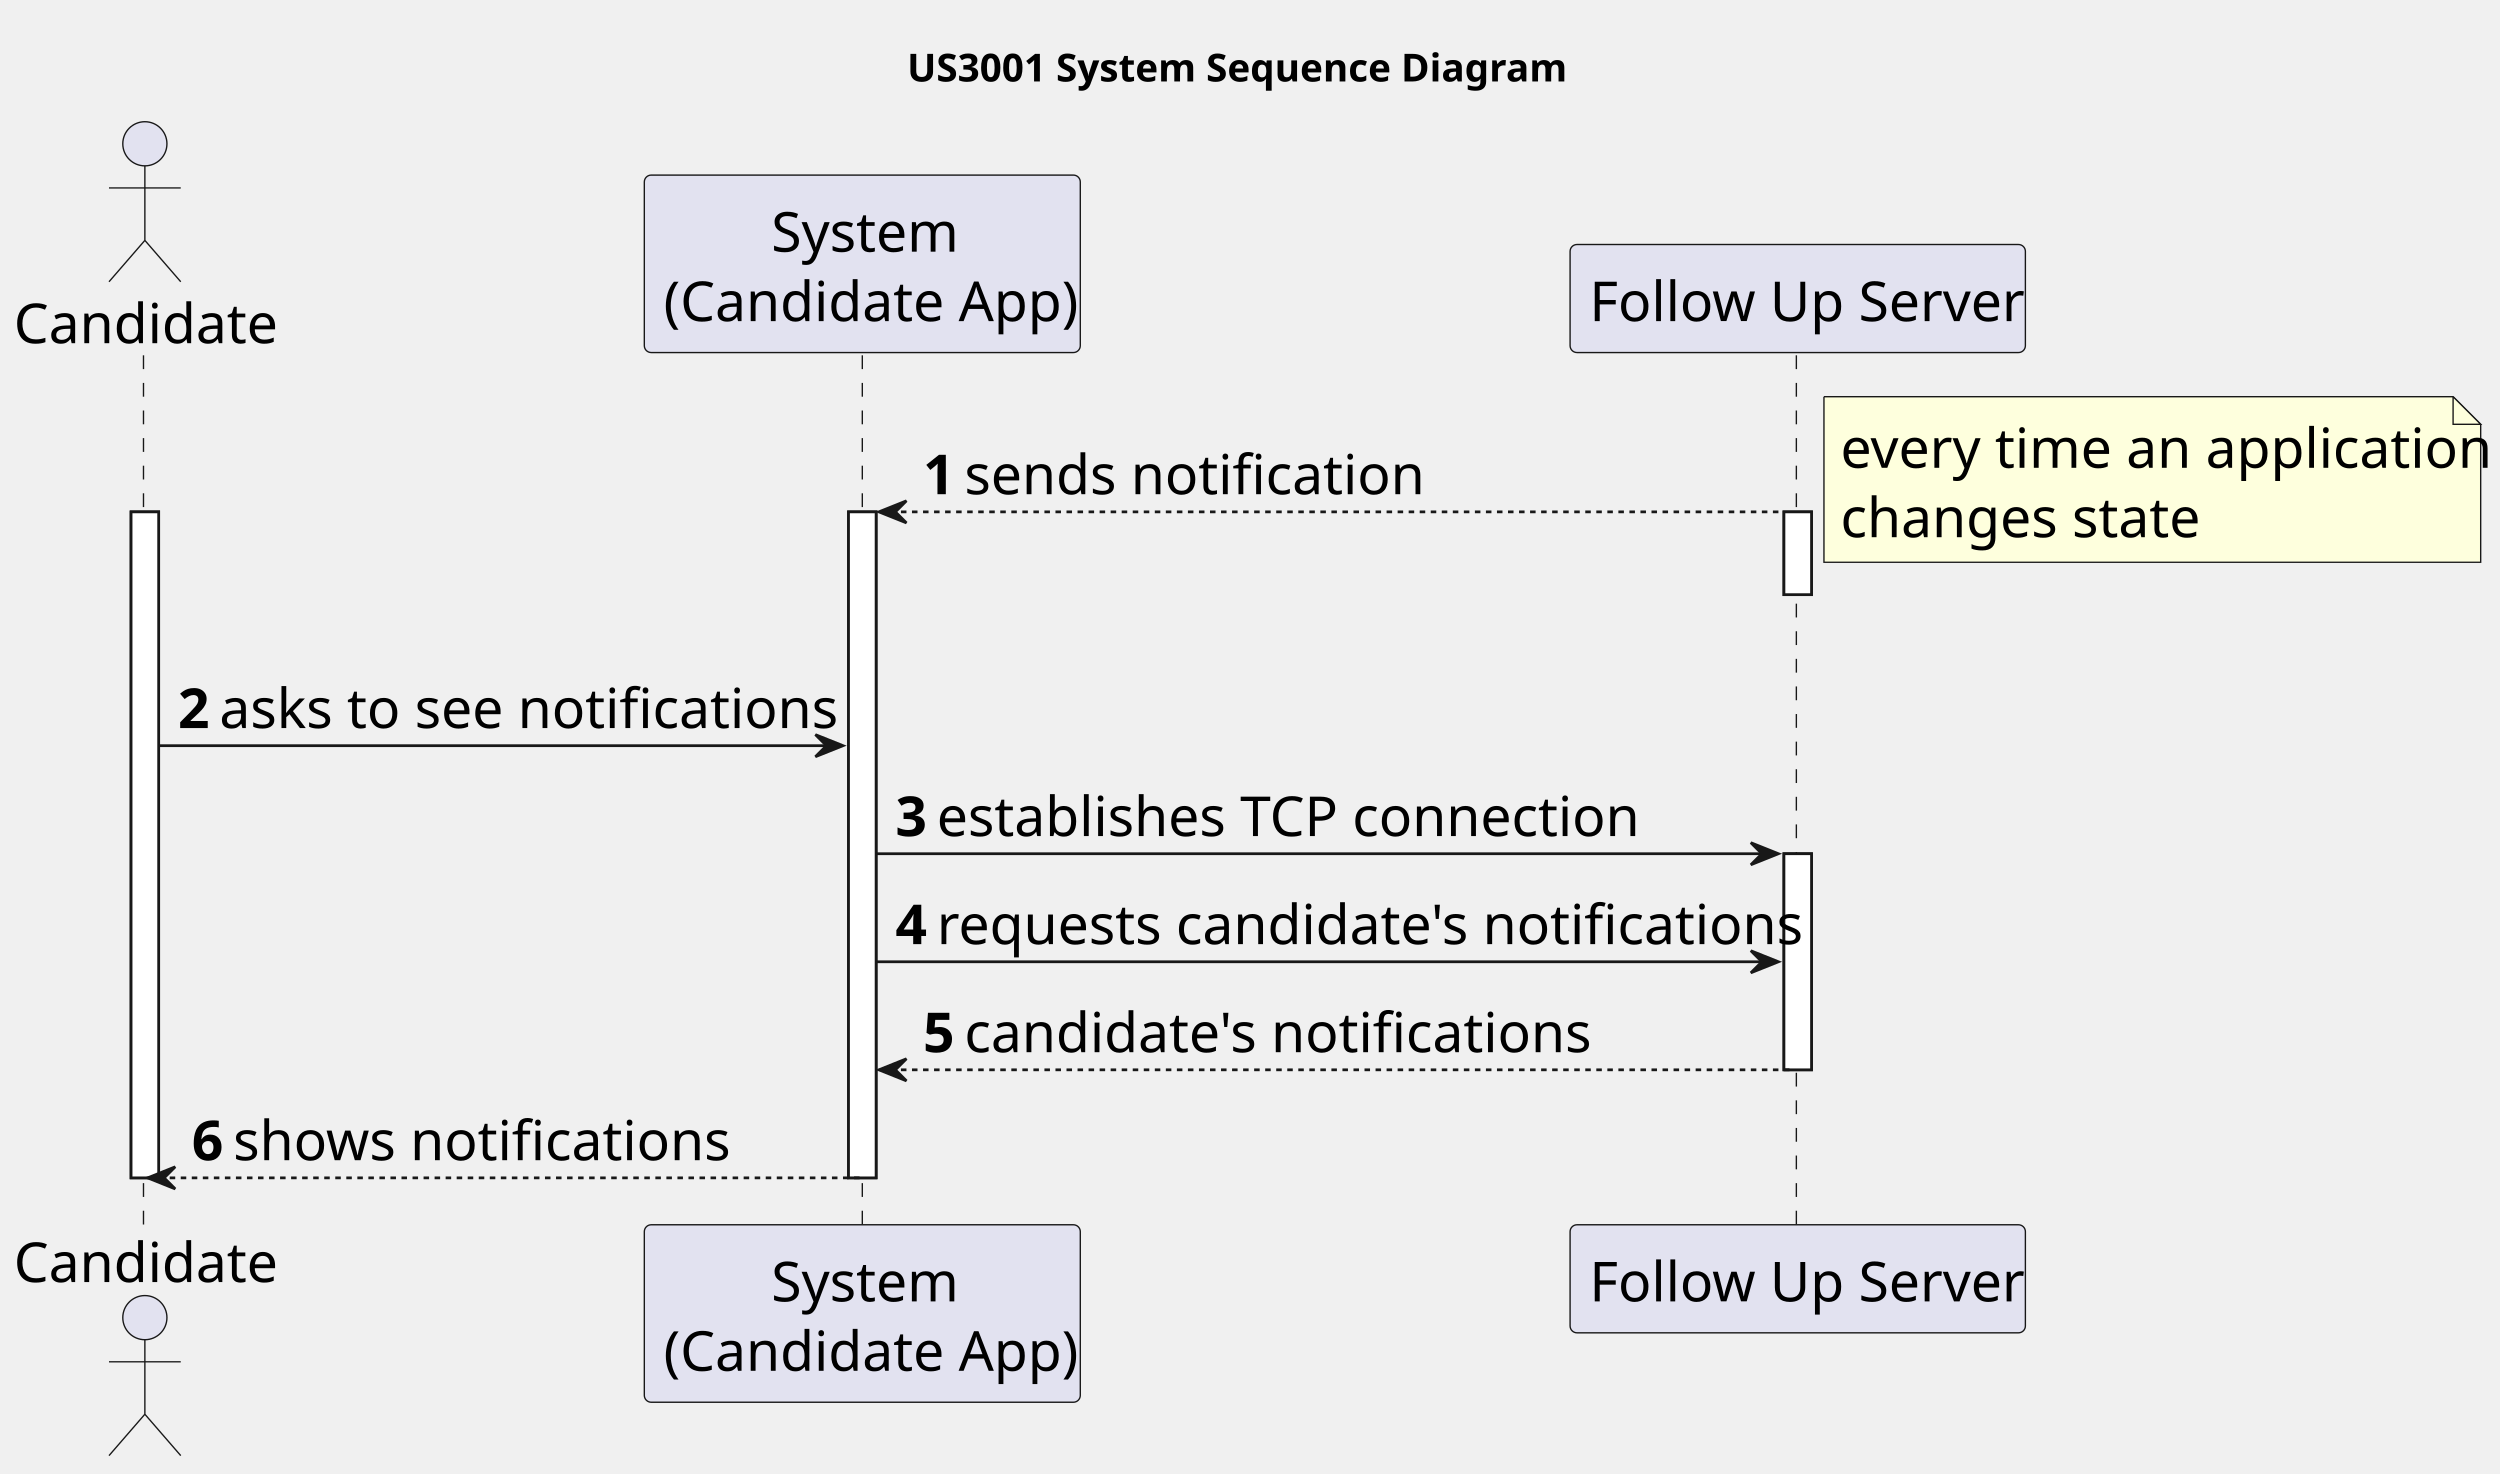
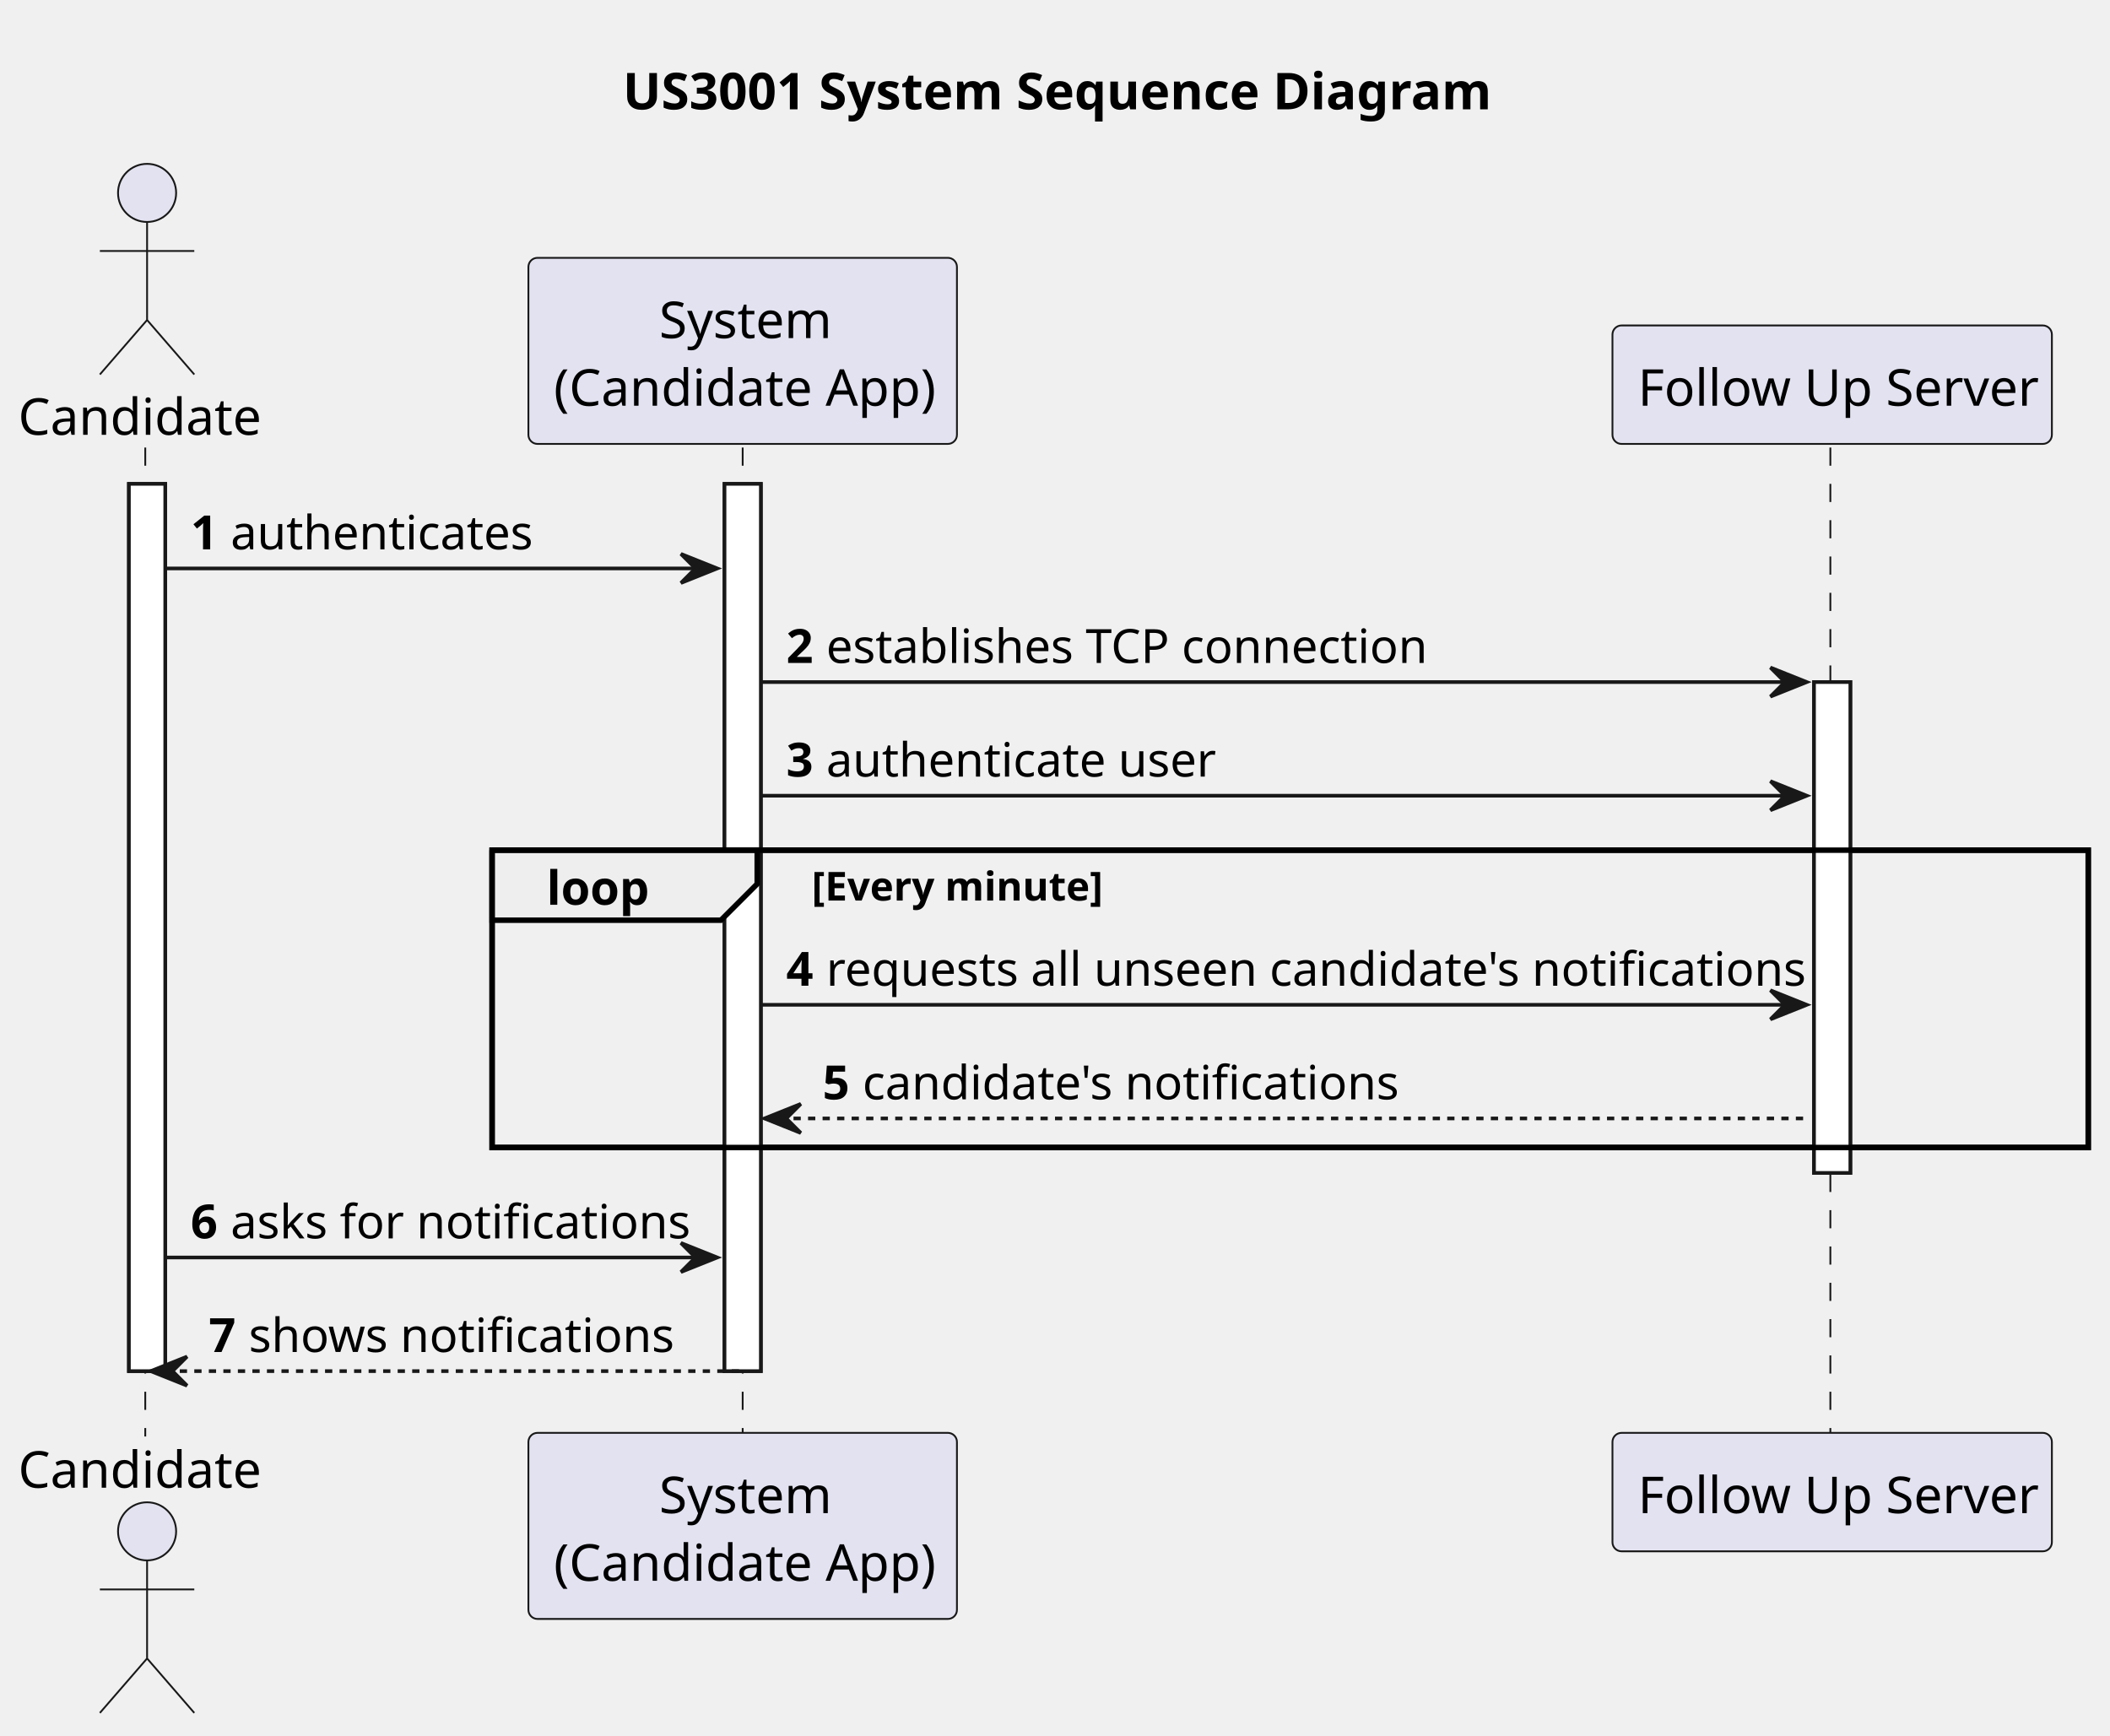
- <svg xmlns="http://www.w3.org/2000/svg" contentStyleType="text/css" height="534px" preserveAspectRatio="none" style="width:906px;height:534px;background:#FFFFFF;" version="1.1" viewBox="0 0 906 534" width="906px" zoomAndPan="magnify">
+ <svg xmlns="http://www.w3.org/2000/svg" contentStyleType="text/css" height="478px" preserveAspectRatio="none" style="width:581px;height:478px;background:#FFFFFF;" version="1.1" viewBox="0 0 581 478" width="581px" zoomAndPan="magnify">
  <defs />
  <g>
-     <text fill="#000000" font-family="sans-serif" font-size="14" font-weight="bold" lengthAdjust="spacing" textLength="241" x="328.75" y="29.533">US3001 System Sequence Diagram</text>
-     <rect fill="#FFFFFF" height="241.359" style="stroke:#181818;stroke-width:1.0;" width="10" x="47.5" y="185.5" />
-     <rect fill="#FFFFFF" height="241.359" style="stroke:#181818;stroke-width:1.0;" width="10" x="307.5" y="185.5" />
-     <rect fill="#FFFFFF" height="30" style="stroke:#181818;stroke-width:1.0;" width="10" x="646.5" y="185.5" />
-     <rect fill="#FFFFFF" height="78.312" style="stroke:#181818;stroke-width:1.0;" width="10" x="646.5" y="309.391" />
-     <line style="stroke:#181818;stroke-width:0.5;stroke-dasharray:5.0,5.0;" x1="52" x2="52" y1="128.766" y2="444.859" />
-     <line style="stroke:#181818;stroke-width:0.5;stroke-dasharray:5.0,5.0;" x1="312.5" x2="312.5" y1="128.766" y2="444.859" />
-     <line style="stroke:#181818;stroke-width:0.5;stroke-dasharray:5.0,5.0;" x1="651" x2="651" y1="128.766" y2="444.859" />
-     <text fill="#000000" font-family="sans-serif" font-size="20" lengthAdjust="spacing" textLength="89" x="5" y="124.371">Candidate</text>
-     <ellipse cx="52.5" cy="52.109" fill="#E2E2F0" rx="8" ry="8" style="stroke:#181818;stroke-width:0.5;" />
-     <path d="M52.5,60.109 L52.5,87.109 M39.5,68.109 L65.5,68.109 M52.5,87.109 L39.5,102.109 M52.5,87.109 L65.5,102.109 " fill="none" style="stroke:#181818;stroke-width:0.5;" />
-     <text fill="#000000" font-family="sans-serif" font-size="20" lengthAdjust="spacing" textLength="89" x="5" y="464.621">Candidate</text>
-     <ellipse cx="52.5" cy="477.516" fill="#E2E2F0" rx="8" ry="8" style="stroke:#181818;stroke-width:0.5;" />
-     <path d="M52.5,485.516 L52.5,512.516 M39.5,493.516 L65.5,493.516 M52.5,512.516 L39.5,527.516 M52.5,512.516 L65.5,527.516 " fill="none" style="stroke:#181818;stroke-width:0.5;" />
-     <rect fill="#E2E2F0" height="64.312" rx="2.5" ry="2.5" style="stroke:#181818;stroke-width:0.5;" width="158" x="233.5" y="63.453" />
-     <text fill="#000000" font-family="sans-serif" font-size="20" lengthAdjust="spacing" textLength="66" x="279.5" y="91.215">System</text>
-     <text fill="#000000" font-family="sans-serif" font-size="20" lengthAdjust="spacing" textLength="144" x="240.5" y="116.371">(Candidate App)</text>
-     <rect fill="#E2E2F0" height="64.312" rx="2.5" ry="2.5" style="stroke:#181818;stroke-width:0.5;" width="158" x="233.5" y="443.859" />
-     <text fill="#000000" font-family="sans-serif" font-size="20" lengthAdjust="spacing" textLength="66" x="279.5" y="471.621">System</text>
-     <text fill="#000000" font-family="sans-serif" font-size="20" lengthAdjust="spacing" textLength="144" x="240.5" y="496.777">(Candidate App)</text>
-     <rect fill="#E2E2F0" height="39.156" rx="2.5" ry="2.5" style="stroke:#181818;stroke-width:0.5;" width="165" x="569" y="88.609" />
-     <text fill="#000000" font-family="sans-serif" font-size="20" lengthAdjust="spacing" textLength="151" x="576" y="116.371">Follow Up Server</text>
-     <rect fill="#E2E2F0" height="39.156" rx="2.5" ry="2.5" style="stroke:#181818;stroke-width:0.5;" width="165" x="569" y="443.859" />
-     <text fill="#000000" font-family="sans-serif" font-size="20" lengthAdjust="spacing" textLength="151" x="576" y="471.621">Follow Up Server</text>
-     <rect fill="#FFFFFF" height="241.359" style="stroke:#181818;stroke-width:1.0;" width="10" x="47.5" y="185.5" />
-     <rect fill="#FFFFFF" height="241.359" style="stroke:#181818;stroke-width:1.0;" width="10" x="307.5" y="185.5" />
-     <rect fill="#FFFFFF" height="30" style="stroke:#181818;stroke-width:1.0;" width="10" x="646.5" y="185.5" />
-     <rect fill="#FFFFFF" height="78.312" style="stroke:#181818;stroke-width:1.0;" width="10" x="646.5" y="309.391" />
-     <polygon fill="#181818" points="328.5,181.5,318.5,185.5,328.5,189.5,324.5,185.5" style="stroke:#181818;stroke-width:1.0;" />
-     <line style="stroke:#181818;stroke-width:1.0;stroke-dasharray:2.0,2.0;" x1="322.5" x2="645.5" y1="185.5" y2="185.5" />
-     <text fill="#000000" font-family="sans-serif" font-size="20" font-weight="bold" lengthAdjust="spacing" textLength="11" x="334.5" y="179.106">1</text>
-     <text fill="#000000" font-family="sans-serif" font-size="20" lengthAdjust="spacing" textLength="151" x="349.5" y="179.106">sends notification</text>
-     <path d="M661,143.766 L661,203.766 L899,203.766 L899,153.766 L889,143.766 L661,143.766 " fill="#FEFFDD" style="stroke:#181818;stroke-width:0.5;" />
-     <path d="M889,143.766 L889,153.766 L899,153.766 L889,143.766 " fill="#FEFFDD" style="stroke:#181818;stroke-width:0.5;" />
-     <text fill="#000000" font-family="sans-serif" font-size="20" lengthAdjust="spacing" textLength="217" x="667" y="169.527">every time an application</text>
-     <text fill="#000000" font-family="sans-serif" font-size="20" lengthAdjust="spacing" textLength="123" x="667" y="194.684">changes state</text>
-     <polygon fill="#181818" points="295.5,266.234,305.5,270.234,295.5,274.234,299.5,270.234" style="stroke:#181818;stroke-width:1.0;" />
-     <line style="stroke:#181818;stroke-width:1.0;" x1="57.5" x2="301.5" y1="270.234" y2="270.234" />
-     <text fill="#000000" font-family="sans-serif" font-size="20" font-weight="bold" lengthAdjust="spacing" textLength="11" x="64.5" y="263.84">2</text>
-     <text fill="#000000" font-family="sans-serif" font-size="20" lengthAdjust="spacing" textLength="211" x="79.5" y="263.84">asks to see notifications</text>
-     <polygon fill="#181818" points="634.5,305.391,644.5,309.391,634.5,313.391,638.5,309.391" style="stroke:#181818;stroke-width:1.0;" />
-     <line style="stroke:#181818;stroke-width:1.0;" x1="317.5" x2="640.5" y1="309.391" y2="309.391" />
-     <text fill="#000000" font-family="sans-serif" font-size="20" font-weight="bold" lengthAdjust="spacing" textLength="11" x="324.5" y="302.996">3</text>
-     <text fill="#000000" font-family="sans-serif" font-size="20" lengthAdjust="spacing" textLength="242" x="339.5" y="302.996">establishes TCP connection</text>
-     <polygon fill="#181818" points="634.5,344.547,644.5,348.547,634.5,352.547,638.5,348.547" style="stroke:#181818;stroke-width:1.0;" />
-     <line style="stroke:#181818;stroke-width:1.0;" x1="317.5" x2="640.5" y1="348.547" y2="348.547" />
-     <text fill="#000000" font-family="sans-serif" font-size="20" font-weight="bold" lengthAdjust="spacing" textLength="11" x="324.5" y="342.152">4</text>
-     <text fill="#000000" font-family="sans-serif" font-size="20" lengthAdjust="spacing" textLength="290" x="339.5" y="342.152">requests candidate's notifications</text>
-     <polygon fill="#181818" points="328.5,383.703,318.5,387.703,328.5,391.703,324.5,387.703" style="stroke:#181818;stroke-width:1.0;" />
-     <line style="stroke:#181818;stroke-width:1.0;stroke-dasharray:2.0,2.0;" x1="322.5" x2="650.5" y1="387.703" y2="387.703" />
-     <text fill="#000000" font-family="sans-serif" font-size="20" font-weight="bold" lengthAdjust="spacing" textLength="11" x="334.5" y="381.309">5</text>
-     <text fill="#000000" font-family="sans-serif" font-size="20" lengthAdjust="spacing" textLength="208" x="349.5" y="381.309">candidate's notifications</text>
-     <polygon fill="#181818" points="63.5,422.859,53.5,426.859,63.5,430.859,59.5,426.859" style="stroke:#181818;stroke-width:1.0;" />
-     <line style="stroke:#181818;stroke-width:1.0;stroke-dasharray:2.0,2.0;" x1="57.5" x2="311.5" y1="426.859" y2="426.859" />
-     <text fill="#000000" font-family="sans-serif" font-size="20" font-weight="bold" lengthAdjust="spacing" textLength="11" x="69.5" y="420.465">6</text>
-     <text fill="#000000" font-family="sans-serif" font-size="20" lengthAdjust="spacing" textLength="165" x="84.5" y="420.465">shows notifications</text>
+     <text fill="#000000" font-family="sans-serif" font-size="14" font-weight="bold" lengthAdjust="spacing" textLength="241" x="171.5" y="30.107">US3001 System Sequence Diagram</text>
+     <rect fill="#FFFFFF" height="244.328" style="stroke:#181818;stroke-width:1.0;" width="10" x="35.5" y="133.242" />
+     <rect fill="#FFFFFF" height="244.328" style="stroke:#181818;stroke-width:1.0;" width="10" x="199.5" y="133.242" />
+     <rect fill="#FFFFFF" height="135.164" style="stroke:#181818;stroke-width:1.0;" width="10" x="499.5" y="187.824" />
+     <rect fill="none" height="81.873" style="stroke:#000000;stroke-width:1.5;" width="439.5" x="135.5" y="234.115" />
+     <line style="stroke:#181818;stroke-width:0.5;stroke-dasharray:5.0,5.0;" x1="40" x2="40" y1="123.242" y2="395.57" />
+     <line style="stroke:#181818;stroke-width:0.5;stroke-dasharray:5.0,5.0;" x1="204.5" x2="204.5" y1="123.242" y2="395.57" />
+     <line style="stroke:#181818;stroke-width:0.5;stroke-dasharray:5.0,5.0;" x1="504" x2="504" y1="123.242" y2="395.57" />
+     <text fill="#000000" font-family="sans-serif" font-size="14" lengthAdjust="spacing" textLength="65" x="5" y="119.728">Candidate</text>
+     <ellipse cx="40.5" cy="53.121" fill="#E2E2F0" rx="8" ry="8" style="stroke:#181818;stroke-width:0.5;" />
+     <path d="M40.5,61.121 L40.5,88.121 M27.5,69.121 L53.5,69.121 M40.5,88.121 L27.5,103.121 M40.5,88.121 L53.5,103.121 " fill="none" style="stroke:#181818;stroke-width:0.5;" />
+     <text fill="#000000" font-family="sans-serif" font-size="14" lengthAdjust="spacing" textLength="65" x="5" y="409.678">Candidate</text>
+     <ellipse cx="40.5" cy="421.691" fill="#E2E2F0" rx="8" ry="8" style="stroke:#181818;stroke-width:0.5;" />
+     <path d="M40.5,429.691 L40.5,456.691 M27.5,437.691 L53.5,437.691 M40.5,456.691 L27.5,471.691 M40.5,456.691 L53.5,471.691 " fill="none" style="stroke:#181818;stroke-width:0.5;" />
+     <rect fill="#E2E2F0" height="51.242" rx="2.5" ry="2.5" style="stroke:#181818;stroke-width:0.5;" width="118" x="145.5" y="71" />
+     <text fill="#000000" font-family="sans-serif" font-size="14" lengthAdjust="spacing" textLength="46" x="181.5" y="93.107">System</text>
+     <text fill="#000000" font-family="sans-serif" font-size="14" lengthAdjust="spacing" textLength="104" x="152.5" y="111.728">(Candidate App)</text>
+     <rect fill="#E2E2F0" height="51.242" rx="2.5" ry="2.5" style="stroke:#181818;stroke-width:0.5;" width="118" x="145.5" y="394.57" />
+     <text fill="#000000" font-family="sans-serif" font-size="14" lengthAdjust="spacing" textLength="46" x="181.5" y="416.678">System</text>
+     <text fill="#000000" font-family="sans-serif" font-size="14" lengthAdjust="spacing" textLength="104" x="152.5" y="435.299">(Candidate App)</text>
+     <rect fill="#E2E2F0" height="32.621" rx="2.5" ry="2.5" style="stroke:#181818;stroke-width:0.5;" width="121" x="444" y="89.621" />
+     <text fill="#000000" font-family="sans-serif" font-size="14" lengthAdjust="spacing" textLength="107" x="451" y="111.728">Follow Up Server</text>
+     <rect fill="#E2E2F0" height="32.621" rx="2.5" ry="2.5" style="stroke:#181818;stroke-width:0.5;" width="121" x="444" y="394.57" />
+     <text fill="#000000" font-family="sans-serif" font-size="14" lengthAdjust="spacing" textLength="107" x="451" y="416.678">Follow Up Server</text>
+     <rect fill="#FFFFFF" height="244.328" style="stroke:#181818;stroke-width:1.0;" width="10" x="35.5" y="133.242" />
+     <rect fill="#FFFFFF" height="244.328" style="stroke:#181818;stroke-width:1.0;" width="10" x="199.5" y="133.242" />
+     <rect fill="#FFFFFF" height="135.164" style="stroke:#181818;stroke-width:1.0;" width="10" x="499.5" y="187.824" />
+     <polygon fill="#181818" points="187.5,152.533,197.5,156.533,187.5,160.533,191.5,156.533" style="stroke:#181818;stroke-width:1.0;" />
+     <line style="stroke:#181818;stroke-width:1.0;" x1="45.5" x2="193.5" y1="156.533" y2="156.533" />
+     <text fill="#000000" font-family="sans-serif" font-size="13" font-weight="bold" lengthAdjust="spacing" textLength="7" x="52.5" y="151.27">1</text>
+     <text fill="#000000" font-family="sans-serif" font-size="13" lengthAdjust="spacing" textLength="78" x="63.5" y="151.27">authenticates</text>
+     <polygon fill="#181818" points="487.5,183.824,497.5,187.824,487.5,191.824,491.5,187.824" style="stroke:#181818;stroke-width:1.0;" />
+     <line style="stroke:#181818;stroke-width:1.0;" x1="209.5" x2="493.5" y1="187.824" y2="187.824" />
+     <text fill="#000000" font-family="sans-serif" font-size="13" font-weight="bold" lengthAdjust="spacing" textLength="7" x="216.5" y="182.561">2</text>
+     <text fill="#000000" font-family="sans-serif" font-size="13" lengthAdjust="spacing" textLength="162" x="227.5" y="182.561">establishes TCP connection</text>
+     <polygon fill="#181818" points="487.5,215.115,497.5,219.115,487.5,223.115,491.5,219.115" style="stroke:#181818;stroke-width:1.0;" />
+     <line style="stroke:#181818;stroke-width:1.0;" x1="209.5" x2="493.5" y1="219.115" y2="219.115" />
+     <text fill="#000000" font-family="sans-serif" font-size="13" font-weight="bold" lengthAdjust="spacing" textLength="7" x="216.5" y="213.852">3</text>
+     <text fill="#000000" font-family="sans-serif" font-size="13" lengthAdjust="spacing" textLength="100" x="227.5" y="213.852">authenticate user</text>
+     <path d="M135.5,234.115 L208.5,234.115 L208.5,243.406 L198.5,253.406 L135.5,253.406 L135.5,234.115 " fill="#EEEEEE" style="stroke:#000000;stroke-width:1.5;" />
+     <rect fill="none" height="81.873" style="stroke:#000000;stroke-width:1.5;" width="439.5" x="135.5" y="234.115" />
+     <text fill="#000000" font-family="sans-serif" font-size="13" font-weight="bold" lengthAdjust="spacing" textLength="28" x="150.5" y="249.144">loop</text>
+     <text fill="#000000" font-family="sans-serif" font-size="11" font-weight="bold" lengthAdjust="spacing" textLength="80" x="223.5" y="247.985">[Every minute]</text>
+     <polygon fill="#181818" points="487.5,272.697,497.5,276.697,487.5,280.697,491.5,276.697" style="stroke:#181818;stroke-width:1.0;" />
+     <line style="stroke:#181818;stroke-width:1.0;" x1="209.5" x2="493.5" y1="276.697" y2="276.697" />
+     <text fill="#000000" font-family="sans-serif" font-size="13" font-weight="bold" lengthAdjust="spacing" textLength="7" x="216.5" y="271.435">4</text>
+     <text fill="#000000" font-family="sans-serif" font-size="13" lengthAdjust="spacing" textLength="255" x="227.5" y="271.435">requests all unseen candidate's notifications</text>
+     <polygon fill="#181818" points="220.5,303.988,210.5,307.988,220.5,311.988,216.5,307.988" style="stroke:#181818;stroke-width:1.0;" />
+     <line style="stroke:#181818;stroke-width:1.0;stroke-dasharray:2.0,2.0;" x1="214.5" x2="498.5" y1="307.988" y2="307.988" />
+     <text fill="#000000" font-family="sans-serif" font-size="13" font-weight="bold" lengthAdjust="spacing" textLength="7" x="226.5" y="302.726">5</text>
+     <text fill="#000000" font-family="sans-serif" font-size="13" lengthAdjust="spacing" textLength="138" x="237.5" y="302.726">candidate's notifications</text>
+     <polygon fill="#181818" points="187.5,342.279,197.5,346.279,187.5,350.279,191.5,346.279" style="stroke:#181818;stroke-width:1.0;" />
+     <line style="stroke:#181818;stroke-width:1.0;" x1="45.5" x2="193.5" y1="346.279" y2="346.279" />
+     <text fill="#000000" font-family="sans-serif" font-size="13" font-weight="bold" lengthAdjust="spacing" textLength="7" x="52.5" y="341.017">6</text>
+     <text fill="#000000" font-family="sans-serif" font-size="13" lengthAdjust="spacing" textLength="119" x="63.5" y="341.017">asks for notifications</text>
+     <polygon fill="#181818" points="51.5,373.57,41.5,377.57,51.5,381.57,47.5,377.57" style="stroke:#181818;stroke-width:1.0;" />
+     <line style="stroke:#181818;stroke-width:1.0;stroke-dasharray:2.0,2.0;" x1="45.5" x2="203.5" y1="377.57" y2="377.57" />
+     <text fill="#000000" font-family="sans-serif" font-size="13" font-weight="bold" lengthAdjust="spacing" textLength="7" x="57.5" y="372.308">7</text>
+     <text fill="#000000" font-family="sans-serif" font-size="13" lengthAdjust="spacing" textLength="110" x="68.5" y="372.308">shows notifications</text>
  </g>
</svg>
